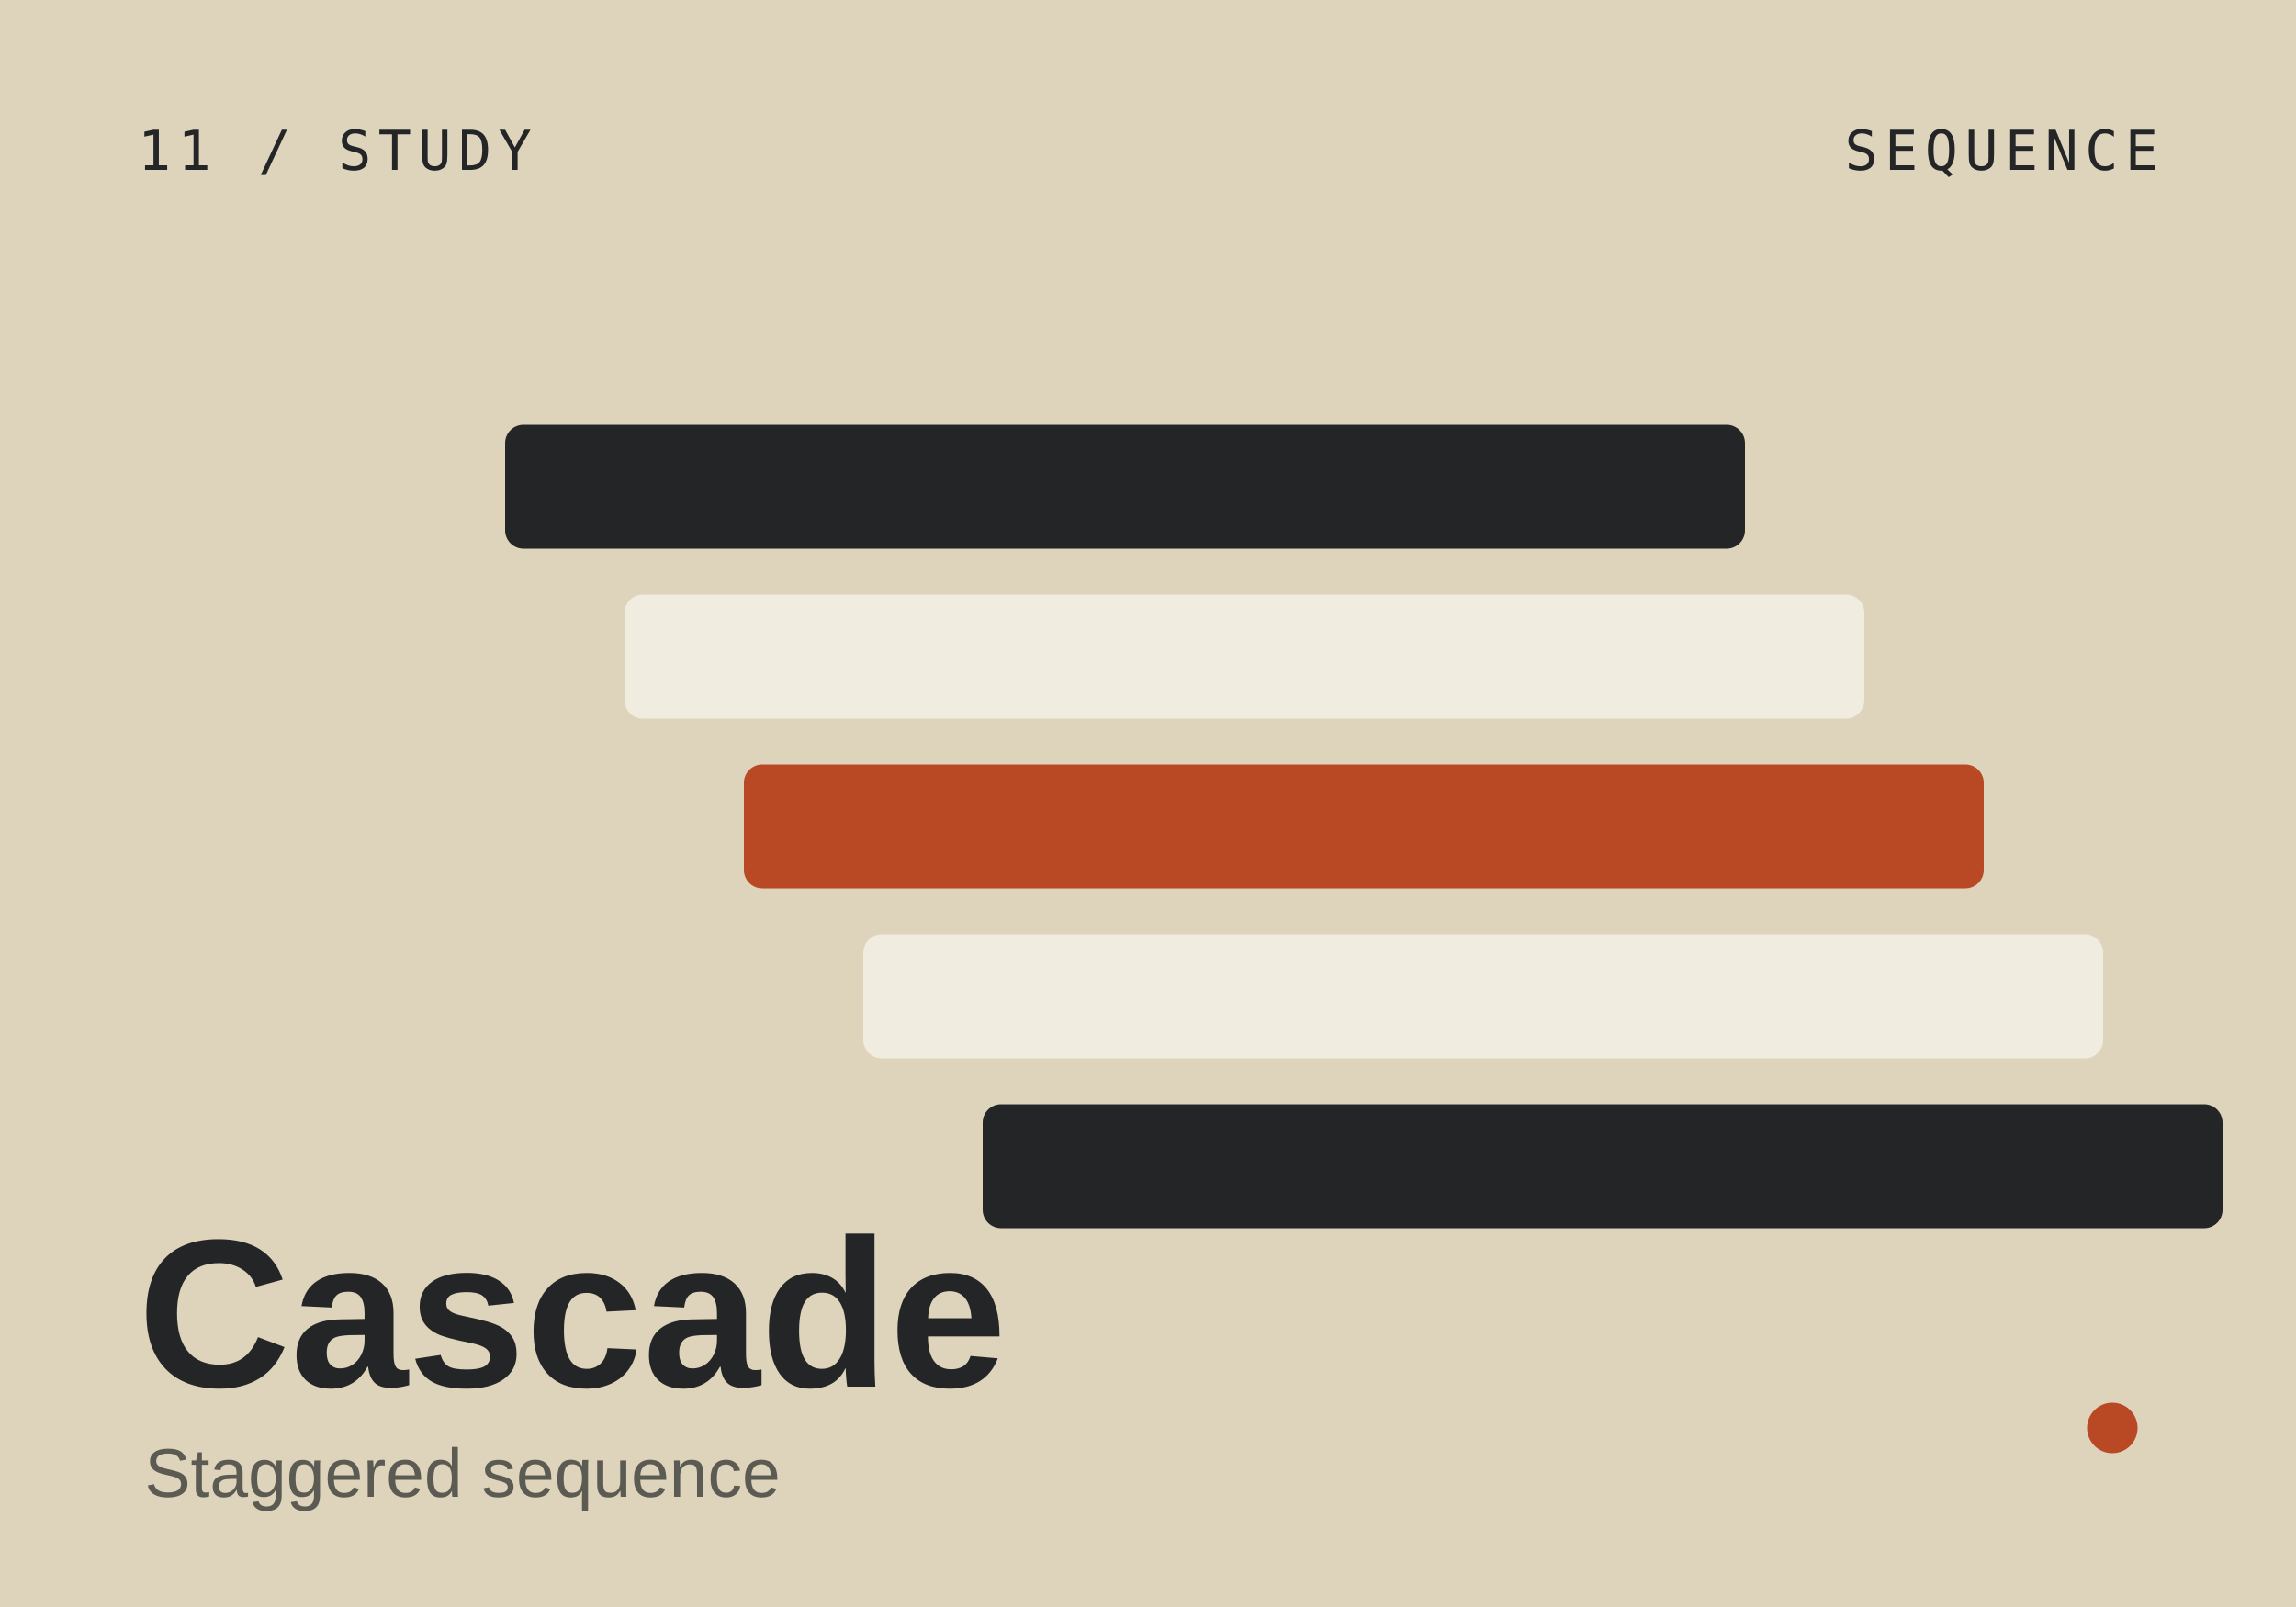
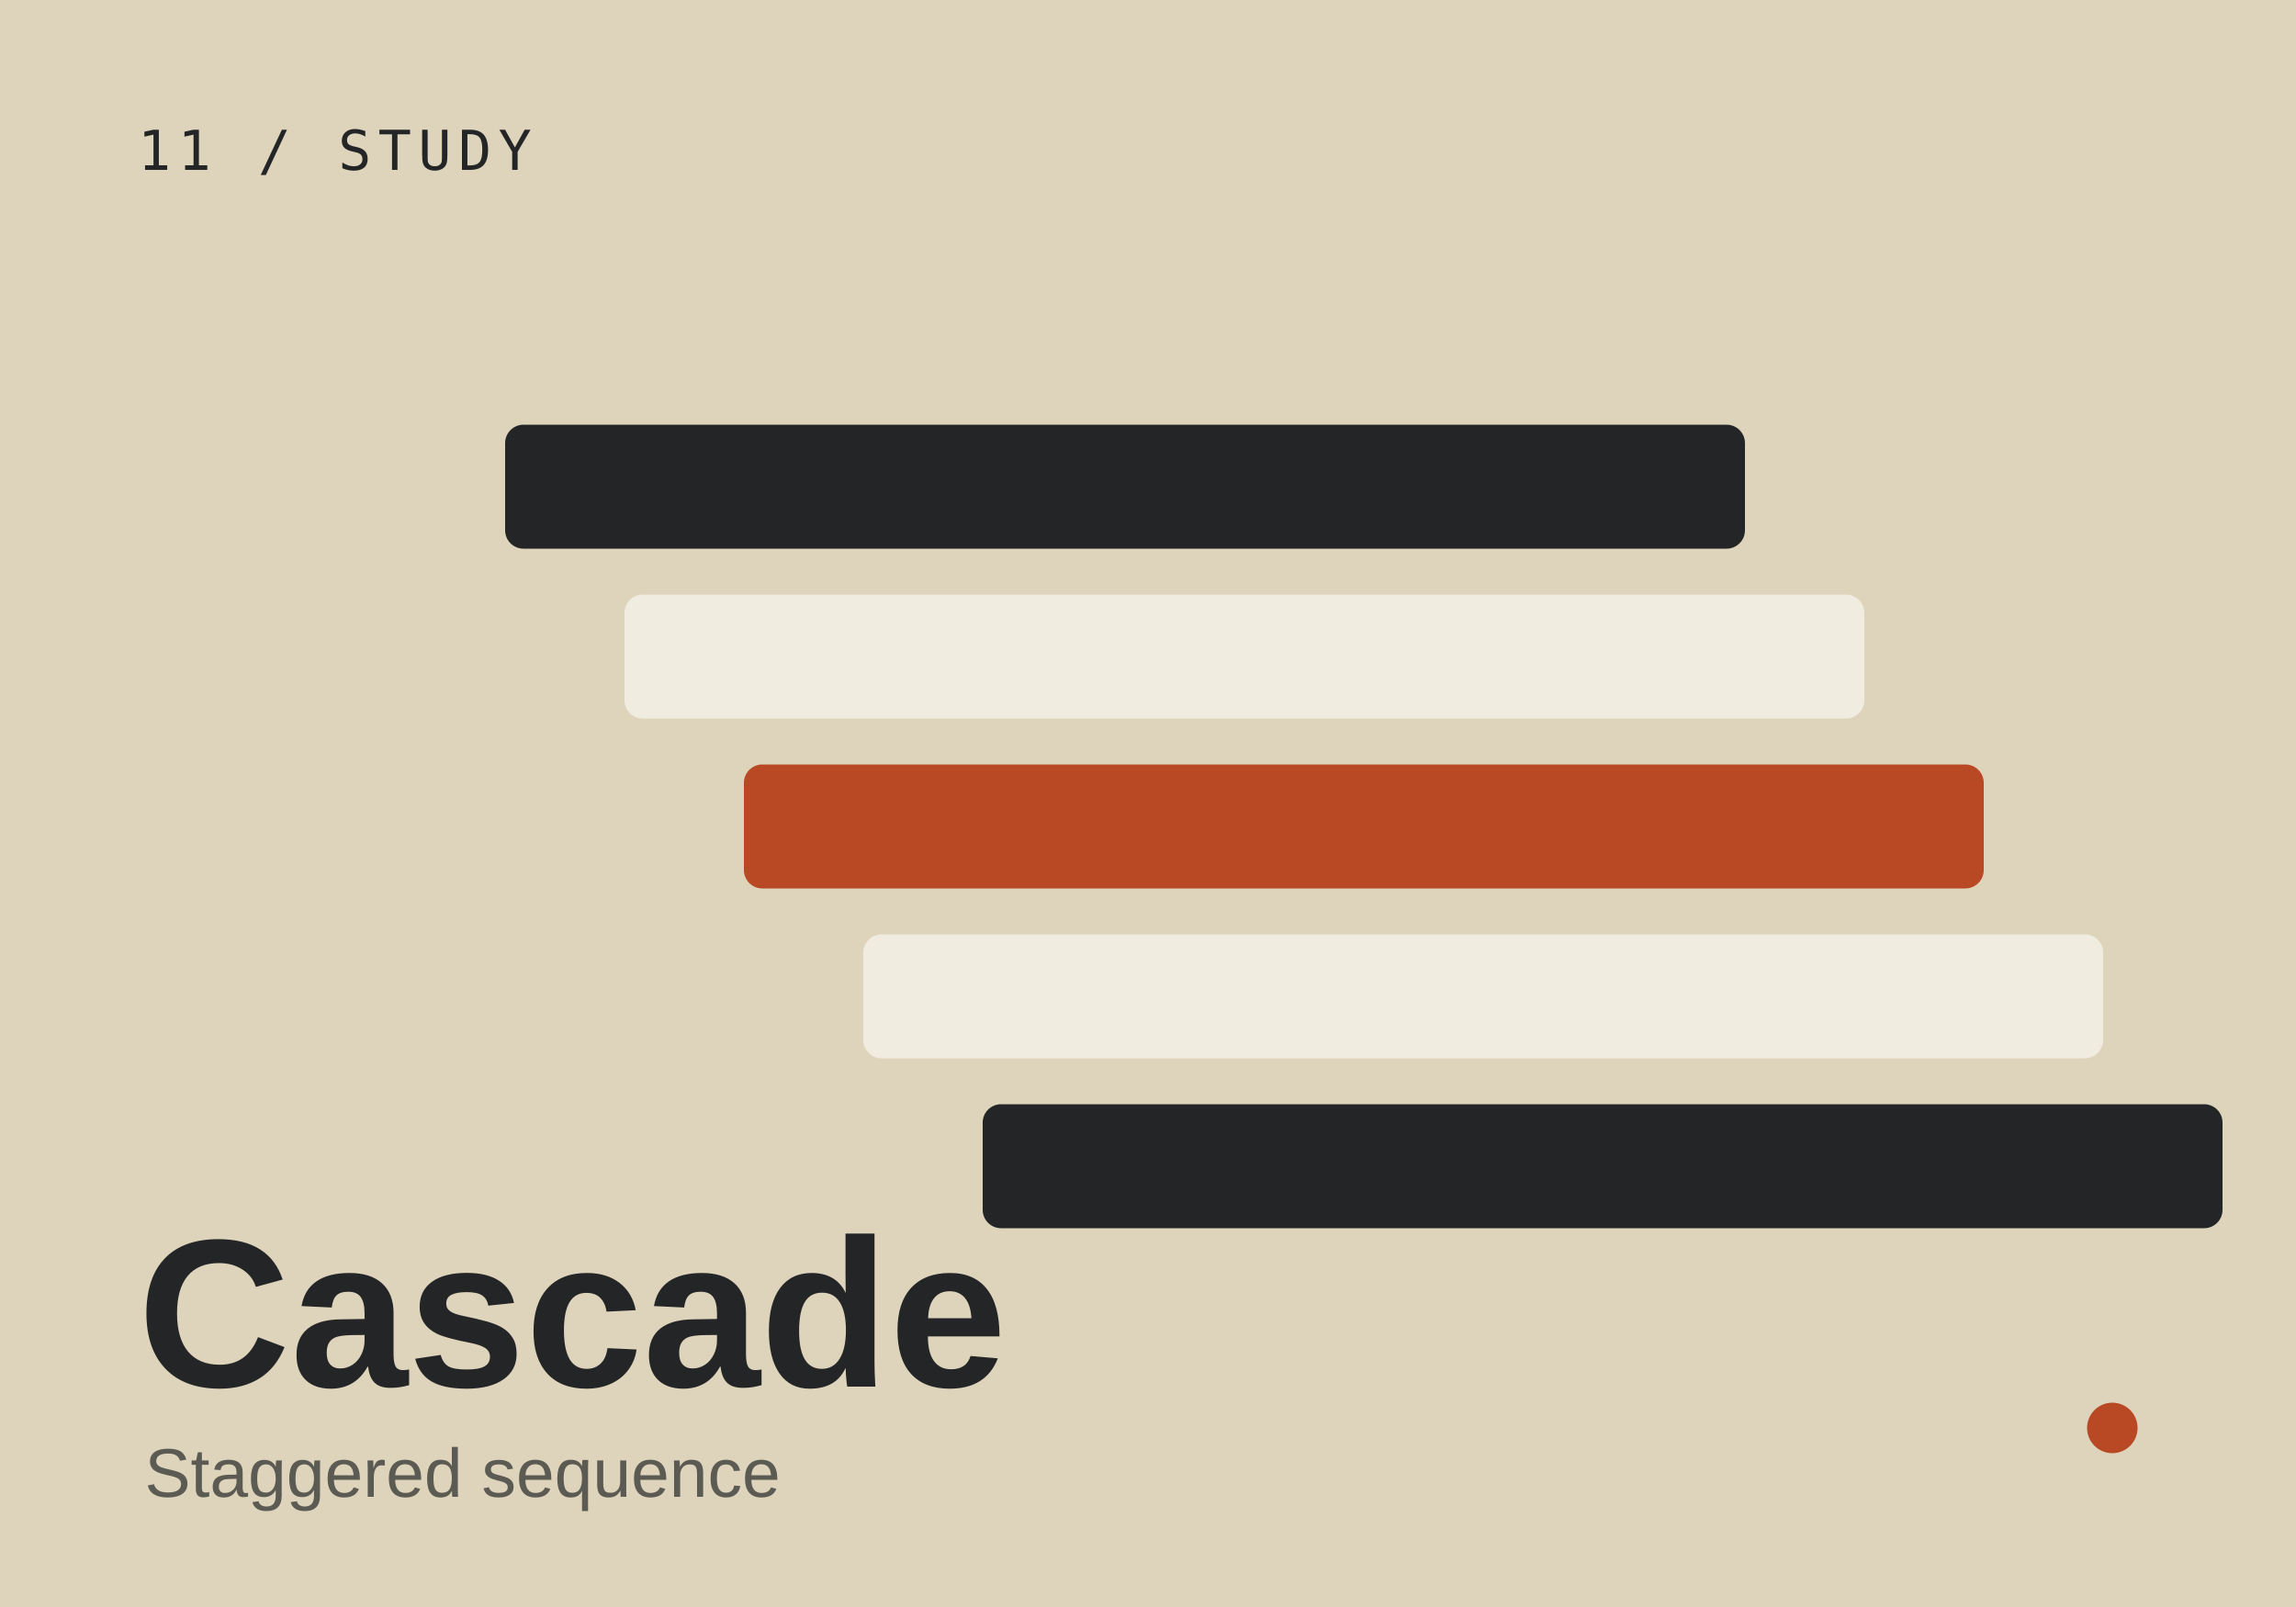
<svg xmlns="http://www.w3.org/2000/svg" width="1600" height="1120" viewBox="0 0 1000 700" role="img" aria-label="Cascade study plate: five horizontal bars offset in a stagger, the middle one in rust">
  <style>text{font-family:Arial,Helvetica,sans-serif} .mono{font-family:Consolas,monospace;letter-spacing:3px}</style>
  <rect x="0" y="0" width="1000" height="700" rx="0" fill="#ded4bb" />
  <text x="60" y="74" font-size="24" fill="#232527" font-weight="400" class="mono">11 / STUDY</text>
-   <text x="940" y="74" font-size="24" fill="#232527" font-weight="400" class="mono" text-anchor="end">SEQUENCE</text>
  <g transform="translate(100 80)">
    <rect x="120" y="105" width="540" height="54" rx="8" fill="#232527" />
    <rect x="172" y="179" width="540" height="54" rx="8" fill="#f0ece0" />
    <rect x="224" y="253" width="540" height="54" rx="8" fill="#b84924" />
    <rect x="276" y="327" width="540" height="54" rx="8" fill="#f0ece0" />
    <rect x="328" y="401" width="540" height="54" rx="8" fill="#232527" />
  </g>
  <text x="60" y="604" font-size="92" fill="#232527" font-weight="700">Cascade</text>
  <text x="63" y="652" font-size="30" fill="#5b5a53" font-weight="400">Staggered sequence</text>
  <circle cx="920" cy="622" r="11" fill="#b84924" />
</svg>
